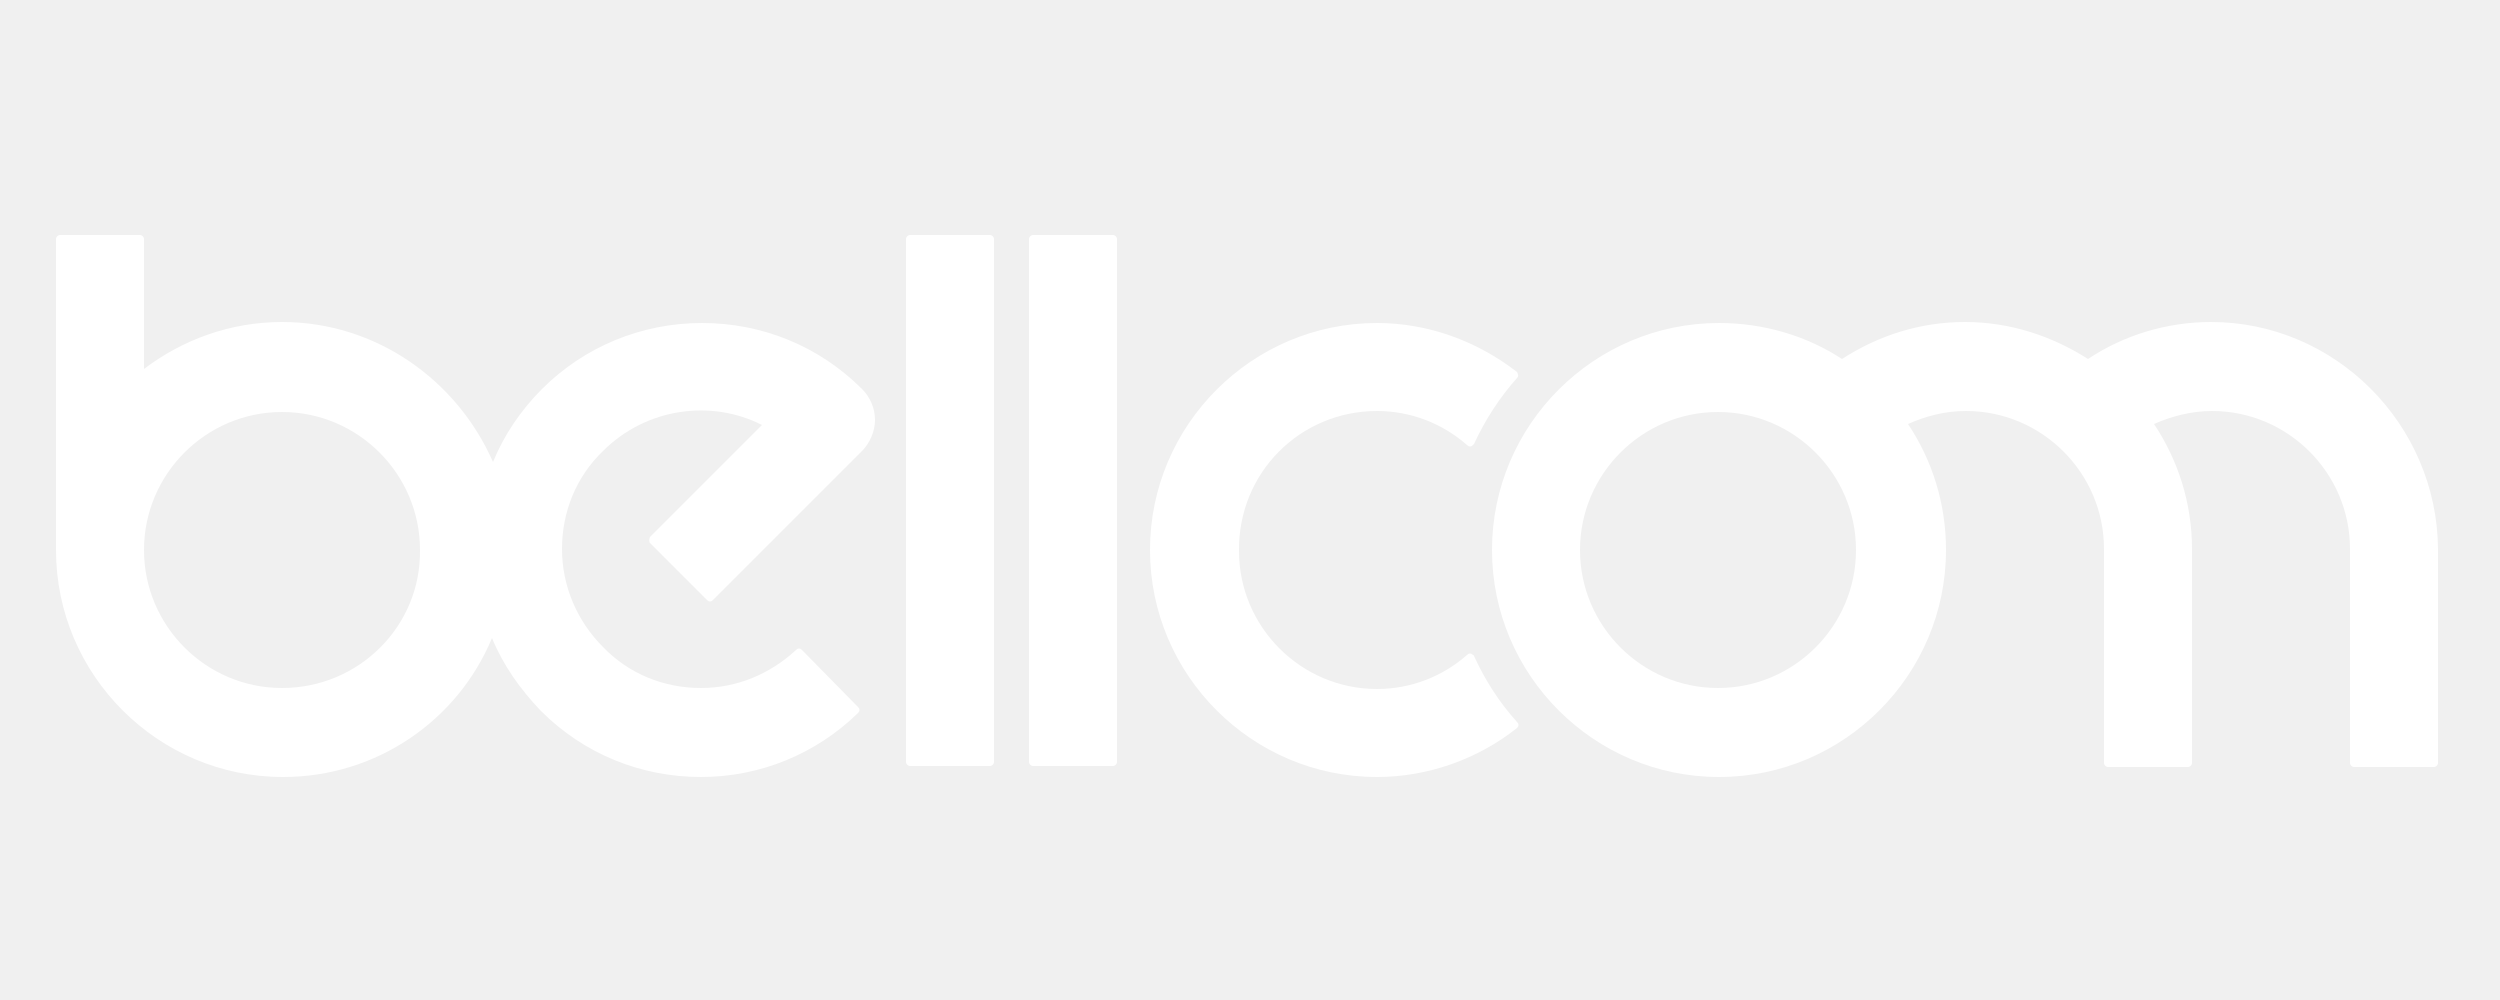
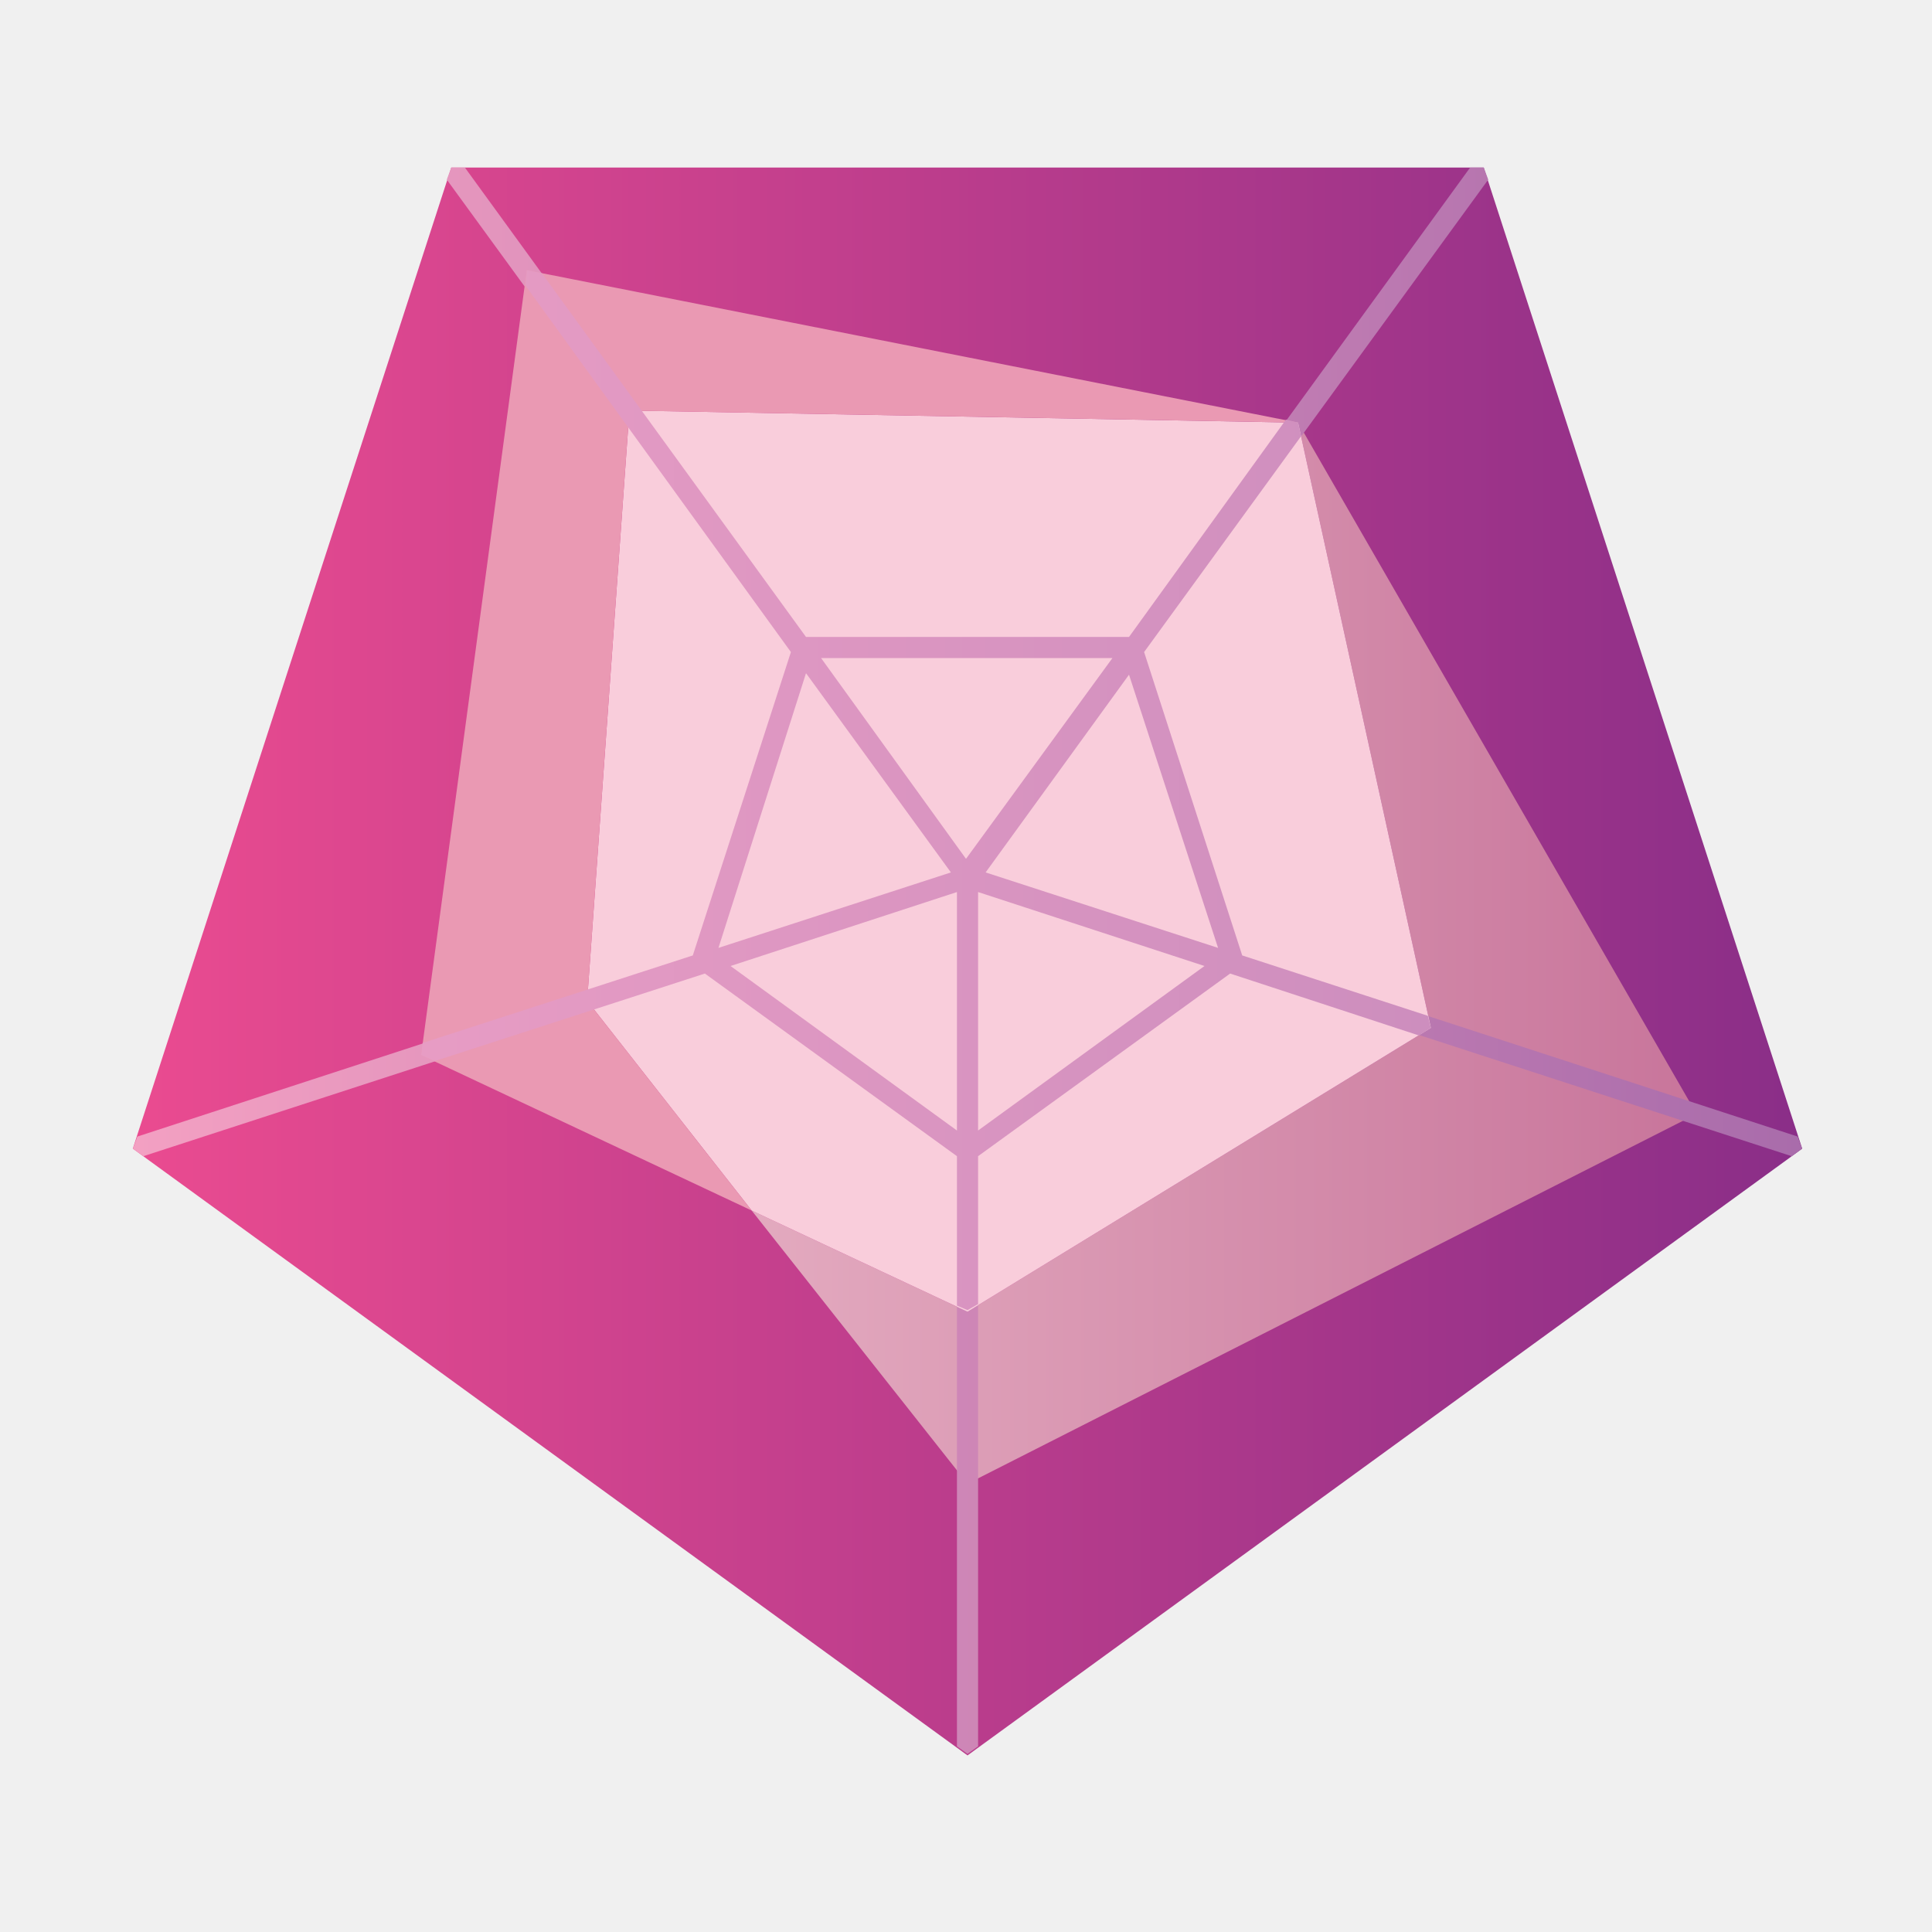
- <svg xmlns="http://www.w3.org/2000/svg" version="1.1" id="Layer_1" x="0px" y="0px" viewBox="0 0 250 100" style="enable-background:new 0 0 250 100;" xml:space="preserve">
+ <svg xmlns="http://www.w3.org/2000/svg" version="1.1" id="Layer_1" x="0px" y="0px" viewBox="0 0 128 128" style="enable-background:new 0 0 128 128;" xml:space="preserve">
  <style type="text/css">
- 	.st0{fill:#FFFFFF;}
+ 	.st0{fill:url(#SVGID_1_);}
+ 	.st1{fill:url(#SVGID_2_);}
+ 	.st2{fill:url(#SVGID_3_);}
+ 	.st3{fill:#F9CDDB;}
+ 	.st4{fill:#EA99B3;}
+ 	.st5{fill:url(#SVGID_4_);}
</style>
  <g>
-     <path class="st0" d="M99.4,76.2c0,0.2-0.2,0.4-0.4,0.4h-8c-0.2,0-0.4-0.2-0.4-0.4V23.9c0-0.2,0.2-0.4,0.4-0.4h8   c0.2,0,0.4,0.2,0.4,0.4V76.2z" />
-     <path class="st0" d="M111.7,76.2c0,0.2-0.2,0.4-0.4,0.4h-8c-0.2,0-0.4-0.2-0.4-0.4V23.9c0-0.2,0.2-0.4,0.4-0.4h8   c0.2,0,0.4,0.2,0.4,0.4V76.2z" />
-     <path class="st0" d="M65,54.3l5.7,5.7c0.2,0.2,0.4,0.2,0.6,0l14.9-14.9c0.8-0.8,1.3-2,1.3-3.1c0-1.2-0.5-2.3-1.3-3.1   c-4.3-4.3-10-6.6-16-6.6c-6.1,0-11.8,2.4-16,6.6c-2.1,2.1-3.8,4.6-4.9,7.3C45.7,38,37.6,32.2,28.2,32.2c-5.2,0-10,1.8-13.8,4.7   V23.9c0-0.2-0.2-0.4-0.4-0.4H6c-0.2,0-0.4,0.2-0.4,0.4v31.1c0,12.5,10.2,22.7,22.7,22.7c9.4,0,17.5-5.7,20.9-13.9   c1.1,2.7,2.8,5.1,4.9,7.3c4.3,4.3,10,6.6,16,6.6c5.9,0,11.5-2.3,15.7-6.4c0.2-0.2,0.2-0.4,0-0.6L80.2,65c-0.2-0.2-0.4-0.2-0.6,0   c-2.6,2.4-5.9,3.8-9.5,3.8c-3.7,0-7.2-1.4-9.8-4.1c-2.6-2.6-4.1-6.1-4.1-9.8c0-3.7,1.4-7.2,4.1-9.8c4.3-4.3,10.8-5.2,15.9-2.6   L65,53.7C64.9,53.9,64.9,54.2,65,54.3z M28.2,68.8c-7.6,0-13.8-6.2-13.8-13.8c0-7.6,6.2-13.8,13.8-13.8c7.6,0,13.8,6.2,13.8,13.8   C42.1,62.6,35.9,68.8,28.2,68.8z" />
-     <path class="st0" d="M137.7,41.1c3.3,0,6.5,1.2,9,3.4c0.2,0.2,0.4,0.2,0.6,0c0,0,0.1-0.1,0.1-0.1c1.1-2.4,2.6-4.7,4.3-6.6   c0.2-0.2,0.1-0.4,0-0.6c-4-3.1-8.9-4.9-14-4.9c-12.5,0-22.7,10.2-22.7,22.7c0,12.5,10.2,22.7,22.7,22.7c5.1,0,10.1-1.8,14-4.9   c0.2-0.2,0.2-0.4,0-0.6c-1.8-2-3.2-4.2-4.3-6.6c0,0,0-0.1-0.1-0.1c-0.2-0.2-0.4-0.2-0.6,0c-2.5,2.2-5.7,3.4-9,3.4   c-7.6,0-13.8-6.2-13.8-13.8C123.8,47.3,130,41.1,137.7,41.1z" />
-     <path class="st0" d="M221.1,32.2c-4.4,0-8.7,1.3-12.3,3.7c-3.6-2.3-7.8-3.7-12.3-3.7c-4.4,0-8.6,1.3-12.3,3.7l0,0   c-3.5-2.3-7.8-3.6-12.3-3.6c-12.5,0-22.7,10.2-22.7,22.7c0,12.5,10.2,22.7,22.7,22.7c12.5,0,22.7-10.2,22.7-22.7   c0-4.7-1.4-9-3.8-12.6c1.8-0.8,3.7-1.3,5.8-1.3c7.6,0,13.8,6.2,13.8,13.8v21.4c0,0.2,0.2,0.4,0.4,0.4h8c0.2,0,0.4-0.2,0.4-0.4V54.9   c0-4.6-1.4-8.9-3.8-12.5c1.8-0.8,3.8-1.3,5.8-1.3c7.6,0,13.8,6.2,13.8,13.8v21.4c0,0.2,0.2,0.4,0.4,0.4h8c0.2,0,0.4-0.2,0.4-0.4   V54.9C243.7,42.4,233.5,32.2,221.1,32.2z M171.8,68.8c-7.6,0-13.8-6.2-13.8-13.8c0-7.6,6.2-13.8,13.8-13.8   c7.6,0,13.8,6.2,13.8,13.8C185.6,62.6,179.4,68.8,171.8,68.8z" />
+     <linearGradient id="SVGID_1_" gradientUnits="userSpaceOnUse" x1="8.79" y1="63.663" x2="119.421" y2="63.663">
+       <stop offset="0" style="stop-color:#EA4B90" />
+       <stop offset="1" style="stop-color:#8A2E88" />
+     </linearGradient>
+     <polygon class="st0" points="64.1,116.3 119.4,76.1 98.3,11.1 29.9,11.1 8.8,76.1  " />
+     <linearGradient id="SVGID_2_" gradientUnits="userSpaceOnUse" x1="49.773" y1="63.176" x2="112.439" y2="63.176">
+       <stop offset="0" style="stop-color:#E3AABF" />
+       <stop offset="1" style="stop-color:#C8759B" />
+     </linearGradient>
+     <polygon class="st1" points="112.4,73.8 86,28 94.8,68.1 64.1,86.9 49.8,80.2 64.1,98.3  " />
+     <linearGradient id="SVGID_3_" gradientUnits="userSpaceOnUse" x1="8.79" y1="63.663" x2="119.42" y2="63.663">
+       <stop offset="0" style="stop-color:#F3A0C2" />
+       <stop offset="1" style="stop-color:#A96CAB" />
+     </linearGradient>
+     <path class="st2" d="M119.4,76.1l-0.3-0.8l-36.8-12l-6.5-20.1l22.8-31.3l-0.3-0.8l0,0h-0.9L74.8,42.2H53.4L30.8,11.1h-0.9l-0.3,0.8   l22.8,31.3l-6.5,20.1l-36.8,12l-0.3,0.8l0,0l0.7,0.5l37.2-12.1l16.7,12.1v39.1l0.7,0.5l0.7-0.5V76.6l16.7-12.1l37.2,12.1   L119.4,76.1L119.4,76.1z M53.4,44.6L63,57.8l-15.4,5L53.4,44.6z M63.4,74.9L48.4,64l15-4.9V74.9z M64.1,56.9l-9.7-13.3h19.3   L64.1,56.9z M64.8,74.9V59.1l15,4.9L64.8,74.9z M65.3,57.8l9.5-13.1l5.9,18.1L65.3,57.8z" />
+     <polygon class="st3" points="94.8,68.1 86,28 41.7,27.2 38.9,66.3 49.8,80.2 64.1,86.9  " />
+     <polygon class="st4" points="41.7,27.2 86,28 34.9,17.9 27.9,69.9 49.8,80.2 38.9,66.3  " />
+     <linearGradient id="SVGID_4_" gradientUnits="userSpaceOnUse" x1="27.91" y1="52.407" x2="94.796" y2="52.407">
+       <stop offset="0" style="stop-color:#E79CC4" />
+       <stop offset="1" style="stop-color:#CD8EBE" />
+     </linearGradient>
+     <path class="st5" d="M64.8,76.6l16.7-12.1L94,68.6l0.8-0.5l-0.2-0.8l-12.3-4l-6.5-20.1l10.4-14.3L86,28l-0.8-0.2L74.8,42.2H53.4   L35.9,18.1l-1-0.2l-0.1,1l17.6,24.3l-6.5,20.1L28,69.1l-0.1,0.8l0.9,0.4l17.9-5.8l16.7,12.1v9.9l0.7,0.3l0.7-0.4V76.6z M64.8,74.9   V59.1l15,4.9L64.8,74.9z M80.7,62.8l-15.4-5l9.5-13.1L80.7,62.8z M53.4,44.6L63,57.8l-15.4,5L53.4,44.6z M63.4,74.9L48.4,64l15-4.9   V74.9z M54.4,43.6h19.3l-9.7,13.3L54.4,43.6z" />
  </g>
</svg>
